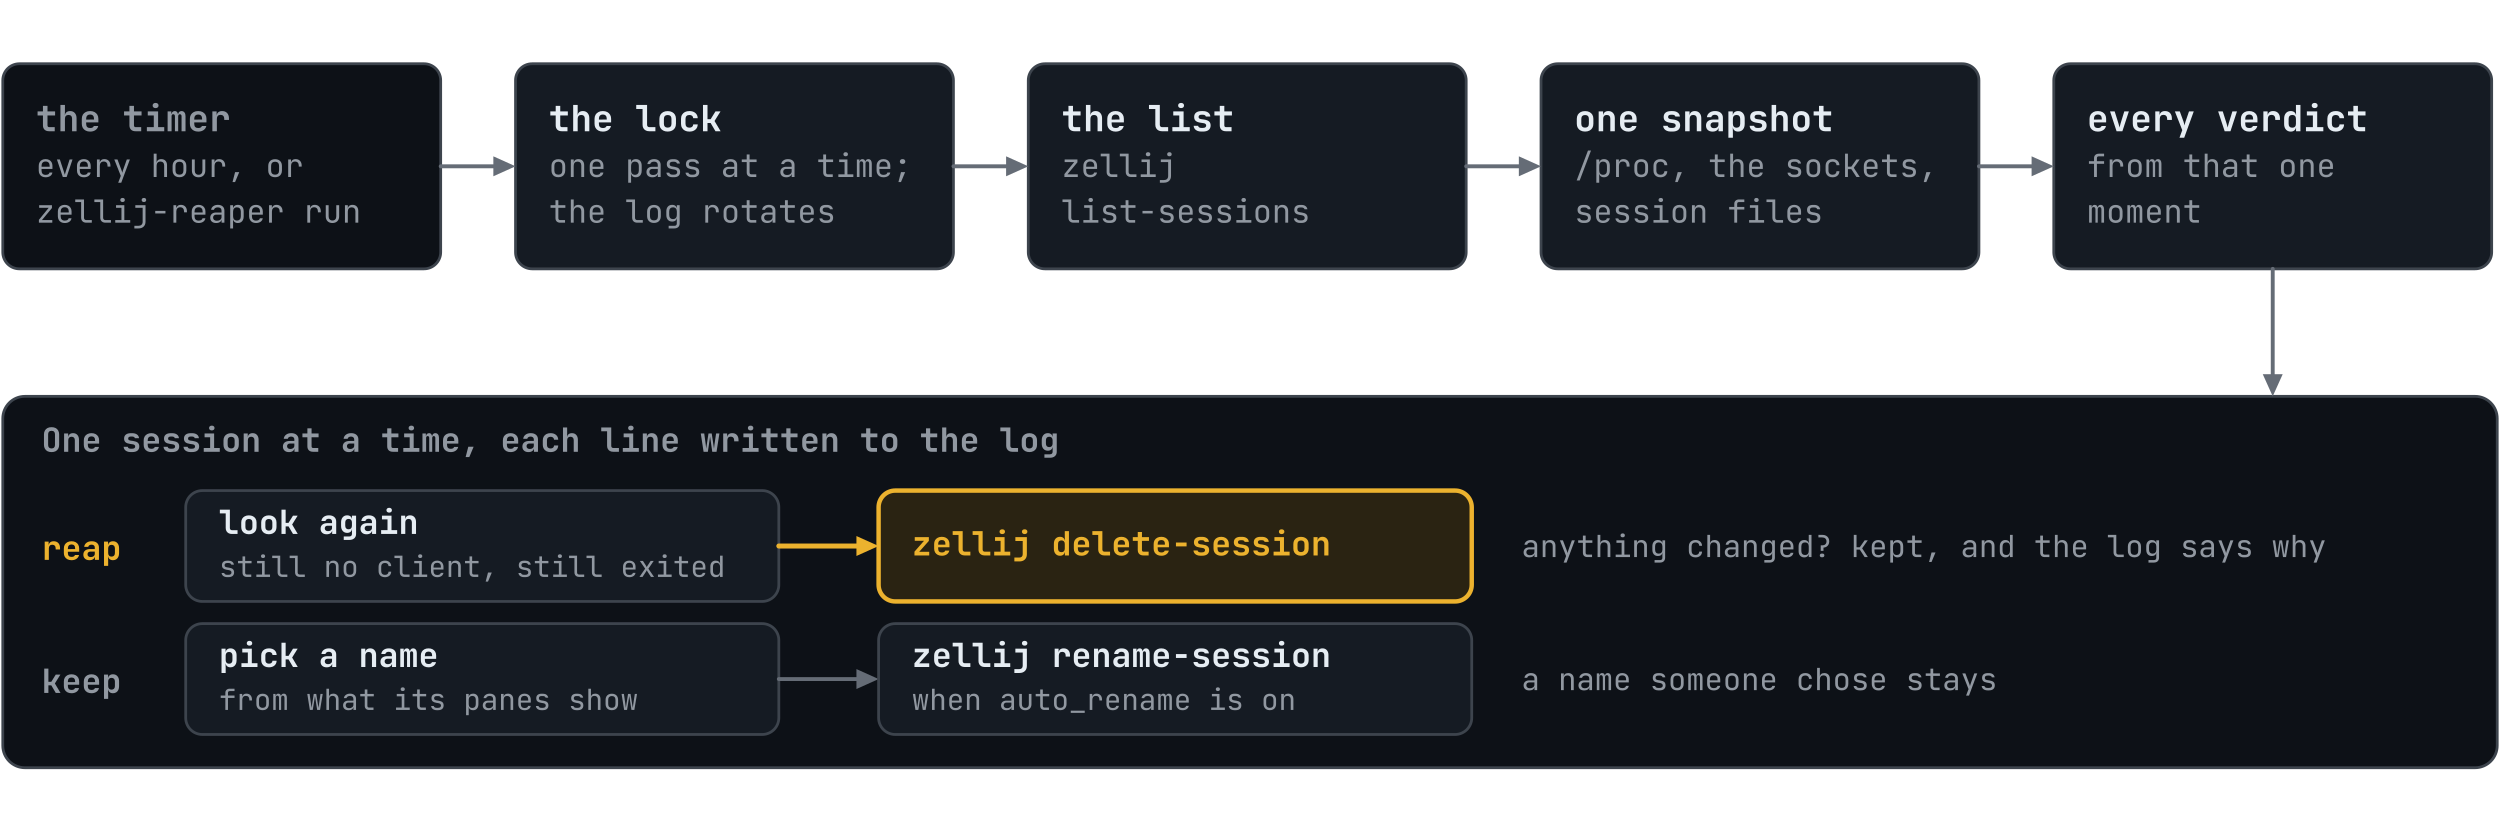
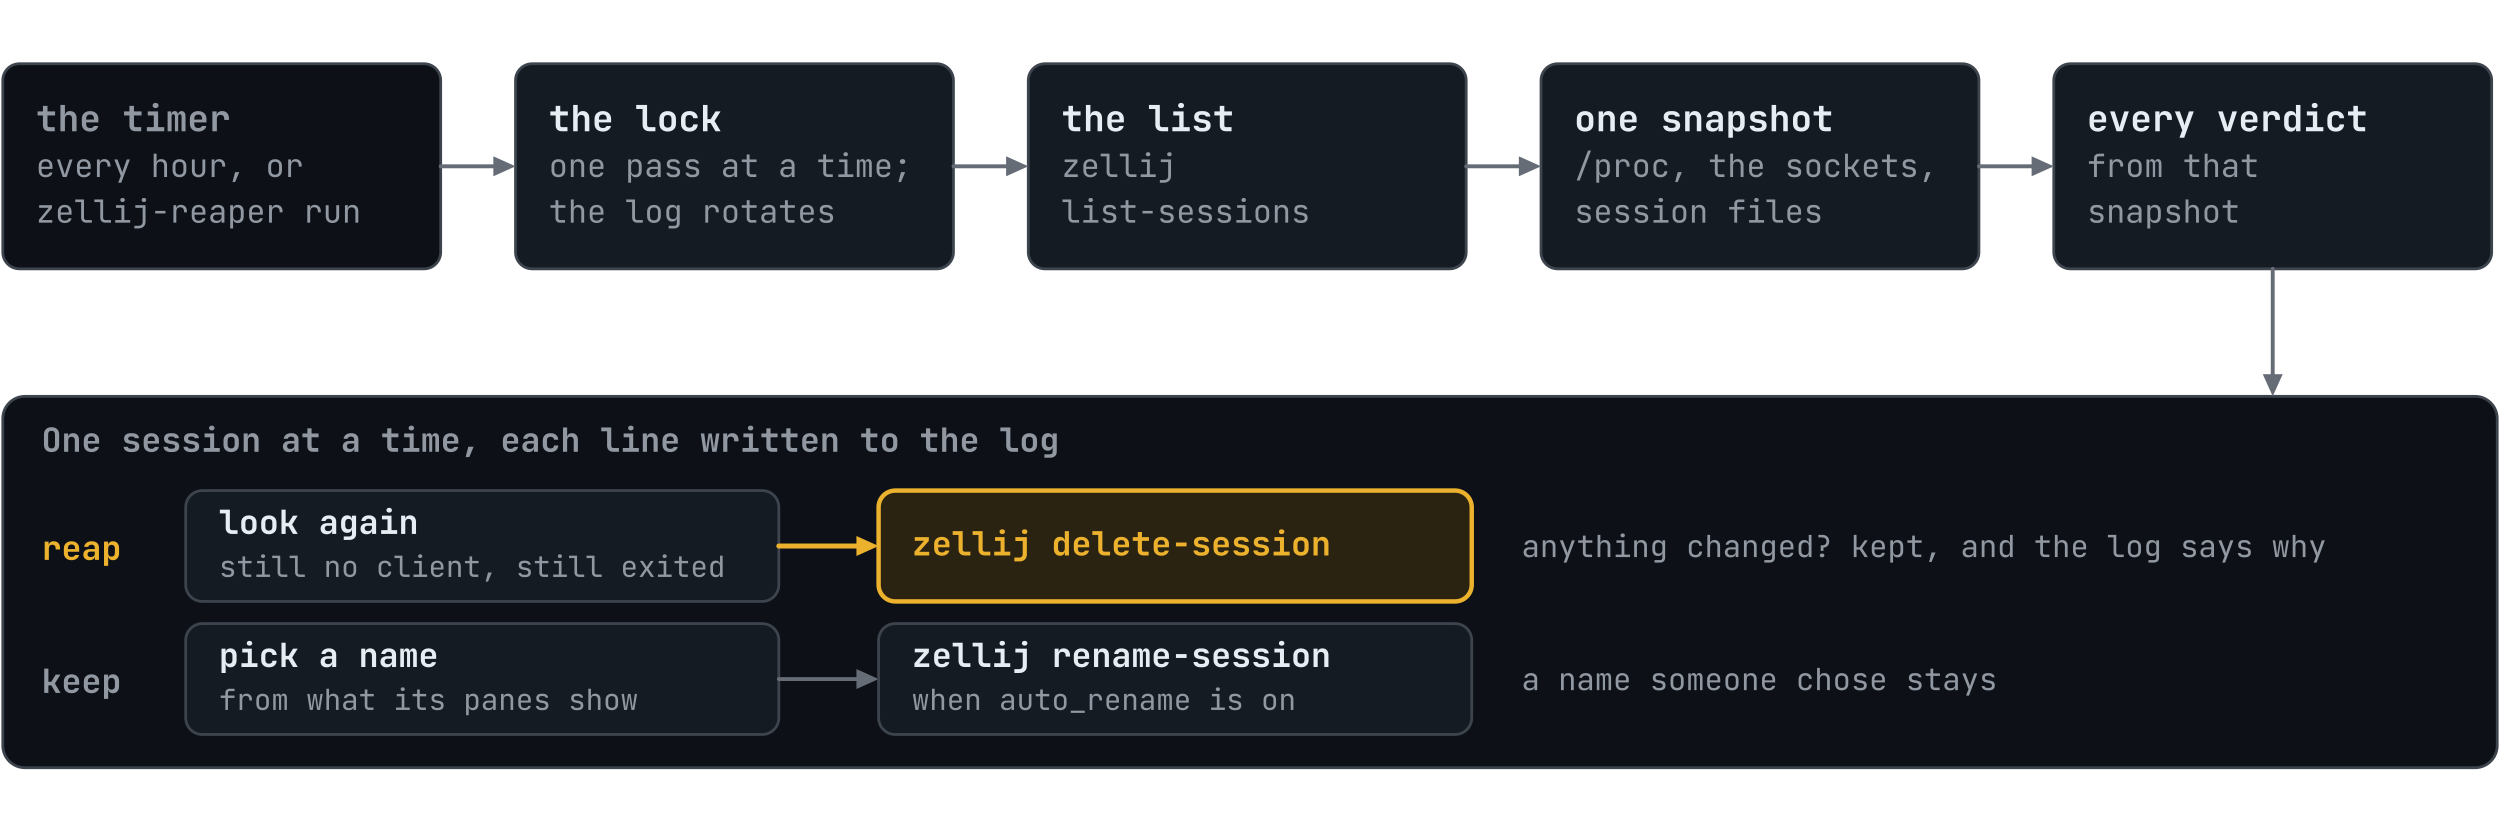
<svg xmlns="http://www.w3.org/2000/svg" viewBox="-1 -1 902 302" width="902" height="302" role="img" aria-label="A pass takes the lock and rotates the log, lists the sessions, reads one snapshot of the kernel's tables and zellij's files, and decides every session from it. Then it goes through them one at a time, writing each verdict to the log. Before it deletes a session it looks again, and a session that changed is kept. A session it keeps gets a name from what its panes show when auto_rename is on, unless someone chose its name.">
  <defs>
    <path id="g0" d="M360 0Q281 0 236 -44Q192 -88 192 -165V-437H43V-550H192V-705H318V-550H529V-437H318V-165Q318 -113 369 -113H519V0Z" />
    <path id="g1" d="M77 0V-730H202V-550L199 -445H233L199 -416Q199 -484 238 -522Q278 -560 347 -560Q428 -560 476 -506Q525 -452 525 -361V0H400V-348Q400 -398 374 -425Q348 -452 301 -452Q255 -452 228 -424Q202 -396 202 -344V0Z" />
    <path id="g2" d="M301 10Q231 10 179 -17Q127 -44 98 -92Q70 -141 70 -206V-344Q70 -409 98 -458Q127 -506 179 -533Q231 -560 301 -560Q370 -560 422 -533Q473 -506 502 -458Q530 -409 530 -344V-245H191V-206Q191 -148 219 -118Q247 -89 302 -89Q344 -89 370 -104Q396 -118 403 -146H526Q512 -75 450 -32Q389 10 301 10ZM409 -315V-345Q409 -402 382 -432Q355 -463 301 -463Q247 -463 219 -432Q191 -401 191 -344V-323L418 -325Z" />
    <path id="g3" d="M76 0V-114H268V-437H101V-550H388V-114H558V0ZM318 -642Q280 -642 258 -662Q236 -681 236 -714Q236 -747 258 -766Q280 -786 318 -786Q356 -786 378 -766Q400 -747 400 -714Q400 -681 378 -662Q356 -642 318 -642Z" />
    <path id="g4" d="M52 0V-550H154V-476H175L158 -458Q158 -504 184 -532Q210 -560 251 -560Q295 -560 320 -524Q344 -488 344 -427L322 -476H356L343 -458Q343 -504 369 -532Q395 -560 438 -560Q489 -560 519 -522Q549 -484 549 -419V0H439V-414Q439 -441 427 -456Q415 -472 392 -472Q370 -472 358 -457Q345 -442 345 -414V0H255V-414Q255 -442 243 -457Q231 -472 208 -472Q185 -472 174 -457Q162 -442 162 -414V0Z" />
    <path id="g5" d="M94 0V-550H212V-445H243L206 -381Q206 -470 246 -515Q286 -560 364 -560Q453 -560 504 -505Q555 -450 555 -353V-313H424V-344Q424 -397 396 -426Q369 -455 321 -455Q272 -455 246 -426Q219 -397 219 -344V0Z" />
    <path id="g6" d="M300 10Q235 10 186 -16Q138 -42 112 -90Q85 -137 85 -200V-350Q85 -414 112 -461Q138 -508 186 -534Q235 -560 300 -560Q365 -560 414 -534Q462 -508 488 -461Q515 -414 515 -350V-253H173V-200Q173 -135 206 -100Q239 -66 300 -66Q352 -66 384 -84Q416 -103 423 -140H513Q504 -71 446 -30Q387 10 300 10ZM427 -313V-350Q427 -415 394 -450Q362 -485 300 -485Q239 -485 206 -450Q173 -415 173 -350V-321H434Z" />
    <path id="g7" d="M239 0 55 -550H147L269 -180Q280 -147 289 -116Q298 -86 302 -69Q307 -86 316 -116Q325 -147 335 -180L454 -550H545L361 0Z" />
    <path id="g8" d="M111 0V-550H199V-445H220L191 -380Q191 -469 230 -514Q268 -560 344 -560Q431 -560 482 -506Q534 -451 534 -358V-325H444V-350Q444 -415 412 -450Q381 -484 323 -484Q266 -484 234 -449Q201 -414 201 -350V0Z" />
    <path id="g9" d="M178 180 259 -34 55 -550H155L283 -210Q290 -193 296 -170Q302 -146 306 -130Q310 -146 316 -170Q322 -193 328 -210L448 -550H545L274 180Z" />
    <path id="g10" d="M92 0V-730H182V-550V-445H201L182 -424Q182 -489 221 -524Q260 -560 329 -560Q412 -560 461 -509Q510 -458 510 -370V0H420V-360Q420 -419 388 -452Q357 -484 303 -484Q247 -484 214 -449Q182 -414 182 -350V0Z" />
    <path id="g11" d="M300 8Q234 8 186 -17Q138 -42 112 -90Q85 -137 85 -202V-348Q85 -414 112 -461Q138 -508 186 -533Q234 -558 300 -558Q366 -558 414 -533Q462 -508 488 -461Q515 -414 515 -349V-202Q515 -137 488 -90Q462 -42 414 -17Q366 8 300 8ZM300 -72Q359 -72 392 -105Q425 -138 425 -202V-348Q425 -412 392 -445Q359 -478 300 -478Q242 -478 208 -445Q175 -412 175 -348V-202Q175 -138 208 -105Q242 -72 300 -72Z" />
    <path id="g12" d="M299 10Q204 10 147 -46Q90 -103 90 -200V-550H180V-200Q180 -138 212 -104Q244 -69 299 -69Q355 -69 388 -104Q420 -138 420 -200V-550H510V-200Q510 -103 452 -46Q394 10 299 10Z" />
    <path id="g13" d="M165 160 245 -151H375L245 160Z" />
    <path id="g14" d="M90 0V-90L398 -468H98V-550H499V-460L185 -82H510V0Z" />
    <path id="g15" d="M375 0Q327 0 291 -19Q255 -38 235 -73Q215 -108 215 -155V-648H30V-730H305V-155Q305 -121 324 -102Q343 -82 375 -82H550V0Z" />
    <path id="g16" d="M85 0V-82H280V-468H110V-550H370V-82H555V0ZM315 -649Q282 -649 263 -666Q244 -683 244 -712Q244 -742 263 -760Q282 -777 315 -777Q348 -777 367 -760Q386 -742 386 -712Q386 -683 367 -666Q348 -649 315 -649Z" />
    <path id="g17" d="M85 180V97H214Q276 97 310 64Q345 30 345 -31V-468H115V-550H435V-31Q435 66 375 123Q315 180 214 180ZM385 -649Q352 -649 333 -666Q314 -683 314 -712Q314 -742 333 -760Q352 -777 385 -777Q418 -777 437 -760Q456 -742 456 -712Q456 -683 437 -666Q418 -649 385 -649Z" />
    <path id="g18" d="M140 -290V-370H460V-290Z" />
    <path id="g19" d="M252 10Q165 10 115 -34Q65 -79 65 -155Q65 -232 115 -276Q165 -320 250 -320H420V-375Q420 -426 390 -454Q359 -481 303 -481Q254 -481 221 -460Q188 -440 183 -405H93Q102 -476 160 -518Q218 -560 305 -560Q400 -560 455 -511Q510 -462 510 -378V0H422V-105H407L422 -120Q422 -60 376 -25Q329 10 252 10ZM274 -61Q338 -61 379 -93Q420 -125 420 -175V-253H252Q207 -253 181 -228Q155 -203 155 -160Q155 -114 186 -88Q218 -61 274 -61Z" />
    <path id="g20" d="M92 180V-550H182V-445H200L182 -424Q182 -487 224 -524Q265 -560 333 -560Q416 -560 466 -506Q515 -451 515 -356V-195Q515 -132 492 -86Q470 -40 430 -15Q389 10 333 10Q266 10 224 -27Q182 -64 182 -126L200 -105H180L182 20V180ZM303 -68Q360 -68 392 -102Q425 -136 425 -200V-350Q425 -414 392 -448Q360 -482 303 -482Q248 -482 215 -447Q182 -412 182 -350V-200Q182 -138 215 -103Q248 -68 303 -68Z" />
    <path id="g21" d="M92 0V-550H182V-445H201L182 -424Q182 -489 221 -524Q260 -560 329 -560Q412 -560 461 -509Q510 -458 510 -370V0H420V-360Q420 -419 388 -450Q357 -482 303 -482Q247 -482 214 -448Q182 -414 182 -350V0Z" />
    <path id="g22" d="M384 0Q330 0 290 -22Q249 -44 226 -84Q203 -125 203 -178V-617H27V-730H328V-178Q328 -148 346 -130Q363 -113 393 -113H559V0Z" />
    <path id="g23" d="M300 9Q230 9 178 -18Q127 -44 98 -92Q70 -141 70 -207V-343Q70 -409 98 -458Q127 -506 178 -532Q230 -559 300 -559Q371 -559 422 -532Q473 -506 502 -458Q530 -409 530 -344V-207Q530 -141 502 -92Q473 -44 422 -18Q371 9 300 9ZM300 -100Q350 -100 378 -128Q405 -155 405 -207V-343Q405 -396 378 -423Q350 -450 300 -450Q251 -450 223 -423Q195 -396 195 -343V-207Q195 -155 223 -128Q251 -100 300 -100Z" />
    <path id="g24" d="M303 10Q233 10 180 -16Q128 -43 99 -92Q70 -140 70 -206V-344Q70 -411 99 -459Q128 -507 180 -534Q233 -560 303 -560Q407 -560 469 -506Q531 -453 534 -361H409Q406 -404 378 -428Q351 -451 303 -451Q253 -451 224 -424Q195 -396 195 -345V-206Q195 -155 224 -127Q253 -99 303 -99Q351 -99 378 -122Q406 -146 409 -189H534Q531 -97 469 -44Q407 10 303 10Z" />
    <path id="g25" d="M80 0V-730H205V-334H292L426 -550H566L400 -284L569 0H426L292 -228H205V0Z" />
    <path id="g26" d="M283 8Q227 8 186 -10Q144 -27 120 -59Q95 -91 90 -135H180Q186 -106 212 -89Q239 -72 283 -72H325Q378 -72 404 -94Q430 -115 430 -151Q430 -186 406 -206Q383 -227 337 -234L263 -246Q182 -260 142 -296Q103 -333 103 -403Q103 -477 150 -518Q197 -558 291 -558H329Q408 -558 456 -521Q504 -484 514 -421H424Q418 -447 394 -462Q370 -478 329 -478H291Q240 -478 216 -459Q193 -440 193 -402Q193 -368 213 -352Q233 -336 276 -329L350 -317Q439 -303 480 -265Q520 -227 520 -155Q520 -79 472 -36Q423 8 325 8Z" />
    <path id="g27" d="M360 0Q289 0 250 -38Q210 -76 210 -145V-468H55V-550H210V-705H300V-550H520V-468H300V-145Q300 -82 360 -82H510V0Z" />
    <path id="g28" d="M66 0V-550H145V-484H163L149 -460Q149 -506 174 -533Q198 -560 240 -560Q286 -560 311 -526Q336 -492 336 -430L309 -484H351L332 -460Q332 -506 358 -533Q383 -560 425 -560Q477 -560 506 -521Q534 -482 534 -418V0H451V-419Q451 -453 436 -472Q422 -491 394 -491Q367 -491 352 -472Q336 -454 336 -420V0H264V-419Q264 -454 248 -472Q233 -491 205 -491Q177 -491 163 -472Q149 -454 149 -420V0Z" />
    <path id="g29" d="M170 160 250 -151H380L250 160ZM290 -410Q257 -410 236 -431Q215 -452 215 -485Q215 -517 236 -538Q258 -560 290 -560H310Q342 -560 364 -538Q385 -517 385 -485Q385 -452 364 -431Q343 -410 310 -410Z" />
    <path id="g30" d="M161 180V98H336Q378 98 398 79Q417 60 417 20V-50L419 -150H401L418 -165Q418 -105 378 -70Q338 -35 271 -35Q186 -35 137 -90Q88 -146 88 -240V-356Q88 -450 137 -505Q186 -560 271 -560Q338 -560 378 -525Q418 -490 418 -430L401 -445H418V-550H507V20Q507 94 462 137Q416 180 335 180ZM298 -113Q354 -113 386 -148Q418 -183 418 -245V-350Q418 -412 386 -447Q354 -482 298 -482Q241 -482 210 -448Q178 -414 178 -350V-245Q178 -181 210 -147Q241 -113 298 -113Z" />
    <path id="g31" d="M279 9Q216 9 169 -11Q122 -31 96 -66Q69 -102 67 -150H192Q194 -124 218 -108Q241 -92 279 -92H323Q369 -92 392 -110Q415 -128 415 -159Q415 -188 394 -204Q374 -221 331 -226L263 -236Q169 -249 125 -286Q81 -323 81 -397Q81 -474 133 -516Q185 -559 286 -559H324Q416 -559 471 -518Q526 -477 530 -408H405Q402 -430 380 -444Q359 -458 324 -458H286Q243 -458 224 -442Q204 -427 204 -397Q204 -369 221 -356Q238 -342 276 -336L347 -326Q445 -312 492 -274Q538 -235 538 -160Q538 -80 484 -36Q429 9 323 9Z" />
    <path id="g32" d="M77 0V-550H199V-445H233L199 -416Q199 -484 238 -522Q278 -560 347 -560Q428 -560 476 -506Q525 -452 525 -361V0H400V-348Q400 -398 374 -425Q348 -452 301 -452Q255 -452 228 -424Q202 -396 202 -344V0Z" />
    <path id="g33" d="M239 10Q154 10 105 -35Q56 -80 56 -156Q56 -237 110 -281Q164 -325 263 -325H400V-372Q400 -412 374 -434Q348 -457 303 -457Q262 -457 235 -439Q208 -421 203 -390H81Q90 -468 151 -514Q212 -560 307 -560Q408 -560 466 -510Q525 -459 525 -373V0H404V-96H384L404 -123Q404 -62 359 -26Q314 10 239 10ZM280 -84Q333 -84 366 -111Q400 -138 400 -181V-248H265Q227 -248 204 -226Q181 -204 181 -168Q181 -129 208 -106Q234 -84 280 -84Z" />
    <path id="g34" d="M77 180V-550H199V-445H227L199 -416Q199 -483 239 -522Q279 -560 347 -560Q430 -560 480 -503Q530 -446 530 -350V-201Q530 -137 508 -90Q485 -42 444 -16Q403 10 347 10Q279 10 239 -28Q199 -67 199 -134L227 -105H198L202 26V180ZM303 -98Q351 -98 378 -126Q405 -154 405 -206V-344Q405 -396 378 -424Q351 -452 303 -452Q256 -452 229 -424Q202 -395 202 -344V-206Q202 -155 229 -126Q256 -98 303 -98Z" />
    <path id="g35" d="M75 110 430 -830H525L170 110Z" />
    <path id="g36" d="M304 10Q238 10 188 -15Q139 -40 112 -88Q85 -135 85 -200V-350Q85 -416 112 -463Q139 -510 188 -535Q238 -560 304 -560Q399 -560 457 -509Q515 -458 518 -370H428Q425 -423 392 -452Q360 -480 304 -480Q245 -480 210 -446Q175 -413 175 -351V-200Q175 -138 210 -104Q245 -70 304 -70Q360 -70 392 -99Q425 -128 428 -180H518Q515 -92 457 -41Q399 10 304 10Z" />
    <path id="g37" d="M95 0V-730H185V-323H291L451 -550H554L369 -288L557 0H452L292 -245H185V0Z" />
    <path id="g38" d="M220 0V-413H60V-495H220V-590Q220 -655 261 -692Q302 -730 374 -730H535V-648H374Q343 -648 326 -634Q310 -619 310 -590V-495H535V-413H310V0Z" />
    <path id="g39" d="M220 0 39 -550H167L272 -216Q281 -186 290 -154Q298 -122 302 -103Q307 -122 315 -154Q323 -186 331 -215L434 -550H561L381 0Z" />
    <path id="g40" d="M166 180 243 -30 38 -550H175L277 -269Q285 -246 293 -214Q301 -181 305 -160Q310 -181 318 -214Q326 -246 334 -269L430 -550H562L297 180Z" />
    <path id="g41" d="M253 10Q171 10 120 -47Q70 -104 70 -200V-349Q70 -446 120 -503Q170 -560 253 -560Q321 -560 361 -522Q401 -483 401 -416L373 -445H402L398 -576V-730H523V0H401V-105H373L401 -134Q401 -67 361 -28Q321 10 253 10ZM297 -98Q345 -98 372 -126Q398 -155 398 -206V-344Q398 -395 372 -424Q345 -452 297 -452Q249 -452 222 -424Q195 -396 195 -344V-206Q195 -154 222 -126Q249 -98 297 -98Z" />
    <path id="g42" d="M300 10Q230 10 178 -16Q127 -43 100 -92Q72 -140 72 -206V-524Q72 -590 100 -638Q127 -687 178 -714Q230 -740 300 -740Q371 -740 422 -714Q473 -687 500 -638Q528 -590 528 -525V-206Q528 -140 500 -92Q473 -43 422 -16Q371 10 300 10ZM300 -100Q351 -100 377 -128Q403 -155 403 -206V-524Q403 -576 377 -603Q351 -630 300 -630Q249 -630 223 -603Q197 -576 197 -524V-206Q197 -155 224 -128Q250 -100 300 -100Z" />
    <path id="g43" d="M150 160 230 -151H390L260 160Z" />
    <path id="g44" d="M104 0 20 -550H124L170 -213Q174 -184 178 -149Q181 -114 183 -91Q186 -114 191 -149Q196 -184 200 -213L252 -550H349L400 -213Q404 -184 409 -148Q414 -113 417 -90Q419 -114 424 -150Q428 -185 431 -213L480 -550H580L494 0H365L317 -339Q313 -367 308 -402Q303 -436 300 -458Q297 -436 292 -402Q288 -367 283 -339L233 0Z" />
    <path id="g45" d="M152 180V76H315Q357 76 378 56Q399 35 399 -3V-44L401 -147H374L401 -174Q401 -107 362 -70Q322 -32 255 -32Q171 -32 122 -89Q72 -146 72 -243V-350Q72 -446 122 -503Q171 -560 255 -560Q322 -560 362 -522Q401 -485 401 -418L374 -445H401L398 -550H523V0Q523 83 468 132Q413 180 317 180ZM297 -140Q345 -140 372 -168Q398 -197 398 -248V-344Q398 -395 372 -424Q345 -452 297 -452Q249 -452 223 -424Q197 -396 197 -344V-248Q197 -196 223 -168Q249 -140 297 -140Z" />
    <path id="g46" d="M50 0 245 -283 62 -550H168L277 -380Q284 -369 290 -356Q297 -343 301 -335Q304 -343 310 -356Q317 -369 324 -380L434 -550H539L356 -282L550 0H444L326 -180Q319 -191 312 -206Q306 -220 301 -229Q297 -220 290 -206Q282 -191 274 -180L155 0Z" />
    <path id="g47" d="M268 10Q186 10 136 -45Q85 -100 85 -194V-355Q85 -450 135 -505Q185 -560 268 -560Q336 -560 377 -523Q418 -486 418 -424L400 -445H420L418 -570V-730H508V0H418V-105H400L418 -126Q418 -63 377 -26Q336 10 268 10ZM298 -68Q354 -68 386 -103Q418 -138 418 -200V-350Q418 -412 386 -447Q354 -482 298 -482Q241 -482 208 -448Q175 -414 175 -350V-200Q175 -136 208 -102Q241 -68 298 -68Z" />
    <path id="g48" d="M78 0V-113L365 -440H87V-550H511V-437L221 -110H522V0Z" />
    <path id="g49" d="M82 180V64H229Q279 64 306 37Q333 10 333 -39V-434H112V-550H458V-36Q458 64 398 122Q338 180 236 180ZM391 -642Q353 -642 331 -662Q309 -681 309 -714Q309 -747 331 -766Q353 -786 391 -786Q429 -786 451 -766Q473 -747 473 -714Q473 -681 451 -662Q429 -642 391 -642Z" />
    <path id="g50" d="M140 -272V-388H460V-272Z" />
    <path id="g51" d="M211 -205V-385H261Q325 -385 362 -420Q400 -456 400 -515Q400 -574 362 -610Q325 -645 260 -645H135V-730H260Q330 -730 382 -704Q433 -677 462 -629Q490 -581 490 -515Q490 -458 466 -412Q442 -367 400 -340Q357 -313 301 -310V-205ZM240 5Q214 5 197 -12Q180 -29 180 -55Q180 -81 197 -98Q214 -115 240 -115H270Q299 -115 314 -98Q330 -82 330 -56Q330 -30 313 -12Q296 5 270 5Z" />
    <path id="g52" d="M123 0 35 -550H115L170 -160Q173 -138 176 -112Q180 -87 182 -70Q184 -87 188 -112Q193 -138 196 -160L257 -550H343L404 -160Q407 -138 412 -112Q416 -87 418 -70Q420 -87 424 -112Q429 -138 432 -160L489 -550H565L473 0H374L315 -380Q311 -408 306 -436Q301 -464 299 -480Q297 -464 293 -436Q289 -408 284 -380L222 0Z" />
    <path id="g53" d="M60 100V25H540V100Z" />
  </defs>
  <rect x="0" y="22" width="158" height="74" rx="6" fill="#0d1117" stroke="#3d444d" stroke-width="1" />
  <g transform="scale(0.013)" fill="#9198a1">
    <use href="#g0" x="923.1" y="3565.4" />
    <use href="#g1" x="1523.1" y="3565.4" />
    <use href="#g2" x="2123.1" y="3565.4" />
    <use href="#g0" x="3323.1" y="3565.4" />
    <use href="#g3" x="3923.1" y="3565.4" />
    <use href="#g4" x="4523.1" y="3565.4" />
    <use href="#g2" x="5123.1" y="3565.4" />
    <use href="#g5" x="5723.1" y="3565.4" />
  </g>
  <g transform="scale(0.0115)" fill="#9198a1">
    <use href="#g6" x="1043.5" y="5465.2" />
    <use href="#g7" x="1643.5" y="5465.2" />
    <use href="#g6" x="2243.5" y="5465.2" />
    <use href="#g8" x="2843.5" y="5465.2" />
    <use href="#g9" x="3443.5" y="5465.2" />
    <use href="#g10" x="4643.5" y="5465.2" />
    <use href="#g11" x="5243.5" y="5465.2" />
    <use href="#g12" x="5843.5" y="5465.2" />
    <use href="#g8" x="6443.5" y="5465.2" />
    <use href="#g13" x="7043.5" y="5465.2" />
    <use href="#g11" x="8243.5" y="5465.2" />
    <use href="#g8" x="8843.5" y="5465.2" />
  </g>
  <g transform="scale(0.0115)" fill="#9198a1">
    <use href="#g14" x="1043.5" y="6900.0" />
    <use href="#g6" x="1643.5" y="6900.0" />
    <use href="#g15" x="2243.5" y="6900.0" />
    <use href="#g15" x="2843.5" y="6900.0" />
    <use href="#g16" x="3443.5" y="6900.0" />
    <use href="#g17" x="4043.5" y="6900.0" />
    <use href="#g18" x="4643.5" y="6900.0" />
    <use href="#g8" x="5243.5" y="6900.0" />
    <use href="#g6" x="5843.5" y="6900.0" />
    <use href="#g19" x="6443.5" y="6900.0" />
    <use href="#g20" x="7043.5" y="6900.0" />
    <use href="#g6" x="7643.5" y="6900.0" />
    <use href="#g8" x="8243.5" y="6900.0" />
    <use href="#g8" x="9443.5" y="6900.0" />
    <use href="#g12" x="10043.5" y="6900.0" />
    <use href="#g21" x="10643.5" y="6900.0" />
  </g>
  <rect x="185" y="22" width="158" height="74" rx="6" fill="#151b23" stroke="#3d444d" stroke-width="1" />
  <g transform="scale(0.013)" fill="#e6edf3">
    <use href="#g0" x="15153.8" y="3565.4" />
    <use href="#g1" x="15753.8" y="3565.4" />
    <use href="#g2" x="16353.8" y="3565.4" />
    <use href="#g22" x="17553.8" y="3565.4" />
    <use href="#g23" x="18153.8" y="3565.4" />
    <use href="#g24" x="18753.8" y="3565.4" />
    <use href="#g25" x="19353.8" y="3565.4" />
  </g>
  <g transform="scale(0.0115)" fill="#9198a1">
    <use href="#g11" x="17130.4" y="5465.2" />
    <use href="#g21" x="17730.4" y="5465.2" />
    <use href="#g6" x="18330.4" y="5465.2" />
    <use href="#g20" x="19530.4" y="5465.2" />
    <use href="#g19" x="20130.4" y="5465.2" />
    <use href="#g26" x="20730.4" y="5465.2" />
    <use href="#g26" x="21330.4" y="5465.2" />
    <use href="#g19" x="22530.4" y="5465.2" />
    <use href="#g27" x="23130.4" y="5465.2" />
    <use href="#g19" x="24330.4" y="5465.2" />
    <use href="#g27" x="25530.4" y="5465.2" />
    <use href="#g16" x="26130.4" y="5465.2" />
    <use href="#g28" x="26730.4" y="5465.2" />
    <use href="#g6" x="27330.4" y="5465.2" />
    <use href="#g29" x="27930.4" y="5465.2" />
  </g>
  <g transform="scale(0.0115)" fill="#9198a1">
    <use href="#g27" x="17130.4" y="6900.0" />
    <use href="#g10" x="17730.4" y="6900.0" />
    <use href="#g6" x="18330.4" y="6900.0" />
    <use href="#g15" x="19530.4" y="6900.0" />
    <use href="#g11" x="20130.4" y="6900.0" />
    <use href="#g30" x="20730.4" y="6900.0" />
    <use href="#g8" x="21930.4" y="6900.0" />
    <use href="#g11" x="22530.4" y="6900.0" />
    <use href="#g27" x="23130.4" y="6900.0" />
    <use href="#g19" x="23730.4" y="6900.0" />
    <use href="#g27" x="24330.4" y="6900.0" />
    <use href="#g6" x="24930.4" y="6900.0" />
    <use href="#g26" x="25530.4" y="6900.0" />
  </g>
  <path d="M158,59.0 L178.0,59.0" fill="none" stroke="#656c76" stroke-width="1.4" stroke-linejoin="round" stroke-linecap="round" />
  <path d="M185,59.0 L177.0,62.6 L177.0,55.4 Z" fill="#656c76" />
  <rect x="370" y="22" width="158" height="74" rx="6" fill="#151b23" stroke="#3d444d" stroke-width="1" />
  <g transform="scale(0.013)" fill="#e6edf3">
    <use href="#g0" x="29384.6" y="3565.4" />
    <use href="#g1" x="29984.6" y="3565.4" />
    <use href="#g2" x="30584.6" y="3565.4" />
    <use href="#g22" x="31784.6" y="3565.4" />
    <use href="#g3" x="32384.6" y="3565.4" />
    <use href="#g31" x="32984.6" y="3565.4" />
    <use href="#g0" x="33584.6" y="3565.4" />
  </g>
  <g transform="scale(0.0115)" fill="#9198a1">
    <use href="#g14" x="33217.4" y="5465.2" />
    <use href="#g6" x="33817.4" y="5465.2" />
    <use href="#g15" x="34417.4" y="5465.2" />
    <use href="#g15" x="35017.4" y="5465.2" />
    <use href="#g16" x="35617.4" y="5465.2" />
    <use href="#g17" x="36217.4" y="5465.2" />
  </g>
  <g transform="scale(0.0115)" fill="#9198a1">
    <use href="#g15" x="33217.4" y="6900.0" />
    <use href="#g16" x="33817.4" y="6900.0" />
    <use href="#g26" x="34417.4" y="6900.0" />
    <use href="#g27" x="35017.4" y="6900.0" />
    <use href="#g18" x="35617.4" y="6900.0" />
    <use href="#g26" x="36217.4" y="6900.0" />
    <use href="#g6" x="36817.4" y="6900.0" />
    <use href="#g26" x="37417.4" y="6900.0" />
    <use href="#g26" x="38017.4" y="6900.0" />
    <use href="#g16" x="38617.4" y="6900.0" />
    <use href="#g11" x="39217.4" y="6900.0" />
    <use href="#g21" x="39817.4" y="6900.0" />
    <use href="#g26" x="40417.4" y="6900.0" />
  </g>
  <path d="M343,59.0 L363.0,59.0" fill="none" stroke="#656c76" stroke-width="1.4" stroke-linejoin="round" stroke-linecap="round" />
  <path d="M370,59.0 L362.0,62.6 L362.0,55.4 Z" fill="#656c76" />
  <rect x="555" y="22" width="158" height="74" rx="6" fill="#151b23" stroke="#3d444d" stroke-width="1" />
  <g transform="scale(0.013)" fill="#e6edf3">
    <use href="#g23" x="43615.4" y="3565.4" />
    <use href="#g32" x="44215.4" y="3565.4" />
    <use href="#g2" x="44815.4" y="3565.4" />
    <use href="#g31" x="46015.4" y="3565.4" />
    <use href="#g32" x="46615.4" y="3565.4" />
    <use href="#g33" x="47215.4" y="3565.4" />
    <use href="#g34" x="47815.4" y="3565.4" />
    <use href="#g31" x="48415.4" y="3565.4" />
    <use href="#g1" x="49015.4" y="3565.4" />
    <use href="#g23" x="49615.4" y="3565.4" />
    <use href="#g0" x="50215.4" y="3565.4" />
  </g>
  <g transform="scale(0.0115)" fill="#9198a1">
    <use href="#g35" x="49304.3" y="5465.2" />
    <use href="#g20" x="49904.3" y="5465.2" />
    <use href="#g8" x="50504.3" y="5465.2" />
    <use href="#g11" x="51104.3" y="5465.2" />
    <use href="#g36" x="51704.3" y="5465.2" />
    <use href="#g13" x="52304.3" y="5465.2" />
    <use href="#g27" x="53504.3" y="5465.2" />
    <use href="#g10" x="54104.3" y="5465.2" />
    <use href="#g6" x="54704.3" y="5465.2" />
    <use href="#g26" x="55904.3" y="5465.2" />
    <use href="#g11" x="56504.3" y="5465.2" />
    <use href="#g36" x="57104.3" y="5465.2" />
    <use href="#g37" x="57704.3" y="5465.2" />
    <use href="#g6" x="58304.3" y="5465.2" />
    <use href="#g27" x="58904.3" y="5465.2" />
    <use href="#g26" x="59504.3" y="5465.2" />
    <use href="#g13" x="60104.3" y="5465.2" />
  </g>
  <g transform="scale(0.0115)" fill="#9198a1">
    <use href="#g26" x="49304.3" y="6900.0" />
    <use href="#g6" x="49904.3" y="6900.0" />
    <use href="#g26" x="50504.3" y="6900.0" />
    <use href="#g26" x="51104.3" y="6900.0" />
    <use href="#g16" x="51704.3" y="6900.0" />
    <use href="#g11" x="52304.3" y="6900.0" />
    <use href="#g21" x="52904.3" y="6900.0" />
    <use href="#g38" x="54104.3" y="6900.0" />
    <use href="#g16" x="54704.3" y="6900.0" />
    <use href="#g15" x="55304.3" y="6900.0" />
    <use href="#g6" x="55904.3" y="6900.0" />
    <use href="#g26" x="56504.3" y="6900.0" />
  </g>
  <path d="M528,59.0 L548.0,59.0" fill="none" stroke="#656c76" stroke-width="1.4" stroke-linejoin="round" stroke-linecap="round" />
  <path d="M555,59.0 L547.0,62.6 L547.0,55.4 Z" fill="#656c76" />
  <rect x="740" y="22" width="158" height="74" rx="6" fill="#151b23" stroke="#3d444d" stroke-width="1" />
  <g transform="scale(0.013)" fill="#e6edf3">
    <use href="#g2" x="57846.2" y="3565.4" />
    <use href="#g39" x="58446.2" y="3565.4" />
    <use href="#g2" x="59046.2" y="3565.4" />
    <use href="#g5" x="59646.2" y="3565.4" />
    <use href="#g40" x="60246.2" y="3565.4" />
    <use href="#g39" x="61446.2" y="3565.4" />
    <use href="#g2" x="62046.2" y="3565.4" />
    <use href="#g5" x="62646.2" y="3565.4" />
    <use href="#g41" x="63246.2" y="3565.4" />
    <use href="#g3" x="63846.2" y="3565.4" />
    <use href="#g24" x="64446.2" y="3565.4" />
    <use href="#g0" x="65046.2" y="3565.4" />
  </g>
  <g transform="scale(0.0115)" fill="#9198a1">
    <use href="#g38" x="65391.3" y="5465.2" />
    <use href="#g8" x="65991.3" y="5465.2" />
    <use href="#g11" x="66591.3" y="5465.2" />
    <use href="#g28" x="67191.3" y="5465.2" />
    <use href="#g27" x="68391.3" y="5465.2" />
    <use href="#g10" x="68991.3" y="5465.2" />
    <use href="#g19" x="69591.3" y="5465.2" />
    <use href="#g27" x="70191.3" y="5465.2" />
-     <use href="#g11" x="71391.3" y="5465.2" />
-     <use href="#g21" x="71991.3" y="5465.2" />
-     <use href="#g6" x="72591.3" y="5465.2" />
-   </g>
-   <g transform="scale(0.0115)" fill="#9198a1">
-     <use href="#g28" x="65391.3" y="6900.0" />
-     <use href="#g11" x="65991.3" y="6900.0" />
-     <use href="#g28" x="66591.3" y="6900.0" />
-     <use href="#g6" x="67191.3" y="6900.0" />
-     <use href="#g21" x="67791.3" y="6900.0" />
-     <use href="#g27" x="68391.3" y="6900.0" />
+   </g>
+   <g transform="scale(0.0115)" fill="#9198a1">
+     <use href="#g26" x="65391.3" y="6900.0" />
+     <use href="#g21" x="65991.3" y="6900.0" />
+     <use href="#g19" x="66591.3" y="6900.0" />
+     <use href="#g20" x="67191.3" y="6900.0" />
+     <use href="#g26" x="67791.3" y="6900.0" />
+     <use href="#g10" x="68391.3" y="6900.0" />
+     <use href="#g11" x="68991.3" y="6900.0" />
+     <use href="#g27" x="69591.3" y="6900.0" />
  </g>
  <path d="M713,59.0 L733.0,59.0" fill="none" stroke="#656c76" stroke-width="1.4" stroke-linejoin="round" stroke-linecap="round" />
  <path d="M740,59.0 L732.0,62.6 L732.0,55.4 Z" fill="#656c76" />
  <rect x="0" y="142" width="900" height="134" rx="8" fill="#0d1117" stroke="#3d444d" stroke-width="1" />
  <g transform="scale(0.012)" fill="#9198a1">
    <use href="#g42" x="1166.7" y="13500.0" />
    <use href="#g32" x="1766.7" y="13500.0" />
    <use href="#g2" x="2366.7" y="13500.0" />
    <use href="#g31" x="3566.7" y="13500.0" />
    <use href="#g2" x="4166.7" y="13500.0" />
    <use href="#g31" x="4766.7" y="13500.0" />
    <use href="#g31" x="5366.7" y="13500.0" />
    <use href="#g3" x="5966.7" y="13500.0" />
    <use href="#g23" x="6566.7" y="13500.0" />
    <use href="#g32" x="7166.7" y="13500.0" />
    <use href="#g33" x="8366.7" y="13500.0" />
    <use href="#g0" x="8966.7" y="13500.0" />
    <use href="#g33" x="10166.7" y="13500.0" />
    <use href="#g0" x="11366.7" y="13500.0" />
    <use href="#g3" x="11966.7" y="13500.0" />
    <use href="#g4" x="12566.7" y="13500.0" />
    <use href="#g2" x="13166.7" y="13500.0" />
    <use href="#g43" x="13766.7" y="13500.0" />
    <use href="#g2" x="14966.7" y="13500.0" />
    <use href="#g33" x="15566.7" y="13500.0" />
    <use href="#g24" x="16166.7" y="13500.0" />
    <use href="#g1" x="16766.7" y="13500.0" />
    <use href="#g22" x="17966.7" y="13500.0" />
    <use href="#g3" x="18566.7" y="13500.0" />
    <use href="#g32" x="19166.7" y="13500.0" />
    <use href="#g2" x="19766.7" y="13500.0" />
    <use href="#g44" x="20966.7" y="13500.0" />
    <use href="#g5" x="21566.7" y="13500.0" />
    <use href="#g3" x="22166.7" y="13500.0" />
    <use href="#g0" x="22766.7" y="13500.0" />
    <use href="#g0" x="23366.7" y="13500.0" />
    <use href="#g2" x="23966.7" y="13500.0" />
    <use href="#g32" x="24566.7" y="13500.0" />
    <use href="#g0" x="25766.7" y="13500.0" />
    <use href="#g23" x="26366.7" y="13500.0" />
    <use href="#g0" x="27566.7" y="13500.0" />
    <use href="#g1" x="28166.7" y="13500.0" />
    <use href="#g2" x="28766.7" y="13500.0" />
    <use href="#g22" x="29966.7" y="13500.0" />
    <use href="#g23" x="30566.7" y="13500.0" />
    <use href="#g45" x="31166.7" y="13500.0" />
  </g>
  <path d="M819.0,96 L819.0,135.0" fill="none" stroke="#656c76" stroke-width="1.4" stroke-linejoin="round" stroke-linecap="round" />
  <path d="M819.0,142 L815.4,134.0 L822.6,134.0 Z" fill="#656c76" />
  <g transform="scale(0.012)" fill="#ECB22E">
    <use href="#g5" x="1166.7" y="16750.0" />
    <use href="#g2" x="1766.7" y="16750.0" />
    <use href="#g33" x="2366.7" y="16750.0" />
    <use href="#g34" x="2966.7" y="16750.0" />
  </g>
  <rect x="66" y="176" width="214" height="40" rx="6" fill="#151b23" stroke="#3d444d" stroke-width="1" />
  <g transform="scale(0.012)" fill="#e6edf3">
    <use href="#g22" x="6500.0" y="15970.8" />
    <use href="#g23" x="7100.0" y="15970.8" />
    <use href="#g23" x="7700.0" y="15970.8" />
    <use href="#g25" x="8300.0" y="15970.8" />
    <use href="#g33" x="9500.0" y="15970.8" />
    <use href="#g45" x="10100.0" y="15970.8" />
    <use href="#g33" x="10700.0" y="15970.8" />
    <use href="#g3" x="11300.0" y="15970.8" />
    <use href="#g32" x="11900.0" y="15970.8" />
  </g>
  <g transform="scale(0.0105)" fill="#9198a1">
    <use href="#g26" x="7428.6" y="19728.6" />
    <use href="#g27" x="8028.6" y="19728.6" />
    <use href="#g16" x="8628.6" y="19728.6" />
    <use href="#g15" x="9228.6" y="19728.6" />
    <use href="#g15" x="9828.6" y="19728.6" />
    <use href="#g21" x="11028.6" y="19728.6" />
    <use href="#g11" x="11628.6" y="19728.6" />
    <use href="#g36" x="12828.6" y="19728.6" />
    <use href="#g15" x="13428.6" y="19728.6" />
    <use href="#g16" x="14028.6" y="19728.6" />
    <use href="#g6" x="14628.6" y="19728.6" />
    <use href="#g21" x="15228.6" y="19728.6" />
    <use href="#g27" x="15828.6" y="19728.6" />
    <use href="#g13" x="16428.6" y="19728.6" />
    <use href="#g26" x="17628.6" y="19728.6" />
    <use href="#g27" x="18228.6" y="19728.6" />
    <use href="#g16" x="18828.6" y="19728.6" />
    <use href="#g15" x="19428.6" y="19728.6" />
    <use href="#g15" x="20028.6" y="19728.6" />
    <use href="#g6" x="21228.6" y="19728.6" />
    <use href="#g46" x="21828.6" y="19728.6" />
    <use href="#g16" x="22428.6" y="19728.6" />
    <use href="#g27" x="23028.6" y="19728.6" />
    <use href="#g6" x="23628.6" y="19728.6" />
    <use href="#g47" x="24228.6" y="19728.6" />
  </g>
  <path d="M280,196.0 L309.0,196.0" fill="none" stroke="#ECB22E" stroke-width="1.8" stroke-linejoin="round" stroke-linecap="round" />
  <path d="M316,196.0 L308.0,199.6 L308.0,192.4 Z" fill="#ECB22E" />
  <rect x="316" y="176" width="214" height="40" rx="6" fill="#2a2312" stroke="#ECB22E" stroke-width="1.6" />
  <g transform="scale(0.012)" fill="#ECB22E">
    <use href="#g48" x="27333.3" y="16616.7" />
    <use href="#g2" x="27933.3" y="16616.7" />
    <use href="#g22" x="28533.3" y="16616.7" />
    <use href="#g22" x="29133.3" y="16616.7" />
    <use href="#g3" x="29733.3" y="16616.7" />
    <use href="#g49" x="30333.3" y="16616.7" />
    <use href="#g41" x="31533.3" y="16616.7" />
    <use href="#g2" x="32133.3" y="16616.7" />
    <use href="#g22" x="32733.3" y="16616.7" />
    <use href="#g2" x="33333.3" y="16616.7" />
    <use href="#g0" x="33933.3" y="16616.7" />
    <use href="#g2" x="34533.3" y="16616.7" />
    <use href="#g50" x="35133.3" y="16616.7" />
    <use href="#g31" x="35733.3" y="16616.7" />
    <use href="#g2" x="36333.3" y="16616.7" />
    <use href="#g31" x="36933.3" y="16616.7" />
    <use href="#g31" x="37533.3" y="16616.7" />
    <use href="#g3" x="38133.3" y="16616.7" />
    <use href="#g23" x="38733.3" y="16616.7" />
    <use href="#g32" x="39333.3" y="16616.7" />
  </g>
  <g transform="scale(0.011)" fill="#9198a1">
    <use href="#g19" x="49818.2" y="18181.8" />
    <use href="#g21" x="50418.2" y="18181.8" />
    <use href="#g9" x="51018.2" y="18181.8" />
    <use href="#g27" x="51618.2" y="18181.8" />
    <use href="#g10" x="52218.2" y="18181.8" />
    <use href="#g16" x="52818.2" y="18181.8" />
    <use href="#g21" x="53418.2" y="18181.8" />
    <use href="#g30" x="54018.2" y="18181.8" />
    <use href="#g36" x="55218.2" y="18181.8" />
    <use href="#g10" x="55818.2" y="18181.8" />
    <use href="#g19" x="56418.2" y="18181.8" />
    <use href="#g21" x="57018.2" y="18181.8" />
    <use href="#g30" x="57618.2" y="18181.8" />
    <use href="#g6" x="58218.2" y="18181.8" />
    <use href="#g47" x="58818.2" y="18181.8" />
    <use href="#g51" x="59418.2" y="18181.8" />
    <use href="#g37" x="60618.2" y="18181.8" />
    <use href="#g6" x="61218.2" y="18181.8" />
    <use href="#g20" x="61818.2" y="18181.8" />
    <use href="#g27" x="62418.2" y="18181.8" />
    <use href="#g13" x="63018.2" y="18181.8" />
    <use href="#g19" x="64218.2" y="18181.8" />
    <use href="#g21" x="64818.2" y="18181.8" />
    <use href="#g47" x="65418.2" y="18181.8" />
    <use href="#g27" x="66618.2" y="18181.8" />
    <use href="#g10" x="67218.2" y="18181.8" />
    <use href="#g6" x="67818.2" y="18181.8" />
    <use href="#g15" x="69018.2" y="18181.8" />
    <use href="#g11" x="69618.2" y="18181.8" />
    <use href="#g30" x="70218.2" y="18181.8" />
    <use href="#g26" x="71418.2" y="18181.8" />
    <use href="#g19" x="72018.2" y="18181.8" />
    <use href="#g9" x="72618.2" y="18181.8" />
    <use href="#g26" x="73218.2" y="18181.8" />
    <use href="#g52" x="74418.2" y="18181.8" />
    <use href="#g10" x="75018.2" y="18181.8" />
    <use href="#g9" x="75618.2" y="18181.8" />
  </g>
  <g transform="scale(0.012)" fill="#9198a1">
    <use href="#g25" x="1166.7" y="20750.0" />
    <use href="#g2" x="1766.7" y="20750.0" />
    <use href="#g2" x="2366.7" y="20750.0" />
    <use href="#g34" x="2966.7" y="20750.0" />
  </g>
  <rect x="66" y="224" width="214" height="40" rx="6" fill="#151b23" stroke="#3d444d" stroke-width="1" />
  <g transform="scale(0.012)" fill="#e6edf3">
    <use href="#g34" x="6500.0" y="19970.8" />
    <use href="#g3" x="7100.0" y="19970.8" />
    <use href="#g24" x="7700.0" y="19970.8" />
    <use href="#g25" x="8300.0" y="19970.8" />
    <use href="#g33" x="9500.0" y="19970.8" />
    <use href="#g32" x="10700.0" y="19970.8" />
    <use href="#g33" x="11300.0" y="19970.8" />
    <use href="#g4" x="11900.0" y="19970.8" />
    <use href="#g2" x="12500.0" y="19970.8" />
  </g>
  <g transform="scale(0.0105)" fill="#9198a1">
    <use href="#g38" x="7428.6" y="24300.0" />
    <use href="#g8" x="8028.6" y="24300.0" />
    <use href="#g11" x="8628.6" y="24300.0" />
    <use href="#g28" x="9228.6" y="24300.0" />
    <use href="#g52" x="10428.6" y="24300.0" />
    <use href="#g10" x="11028.6" y="24300.0" />
    <use href="#g19" x="11628.6" y="24300.0" />
    <use href="#g27" x="12228.6" y="24300.0" />
    <use href="#g16" x="13428.6" y="24300.0" />
    <use href="#g27" x="14028.6" y="24300.0" />
    <use href="#g26" x="14628.6" y="24300.0" />
    <use href="#g20" x="15828.6" y="24300.0" />
    <use href="#g19" x="16428.6" y="24300.0" />
    <use href="#g21" x="17028.6" y="24300.0" />
    <use href="#g6" x="17628.6" y="24300.0" />
    <use href="#g26" x="18228.6" y="24300.0" />
    <use href="#g26" x="19428.6" y="24300.0" />
    <use href="#g10" x="20028.6" y="24300.0" />
    <use href="#g11" x="20628.6" y="24300.0" />
    <use href="#g52" x="21228.6" y="24300.0" />
  </g>
  <path d="M280,244.0 L309.0,244.0" fill="none" stroke="#656c76" stroke-width="1.4" stroke-linejoin="round" stroke-linecap="round" />
  <path d="M316,244.0 L308.0,247.6 L308.0,240.4 Z" fill="#656c76" />
  <rect x="316" y="224" width="214" height="40" rx="6" fill="#151b23" stroke="#3d444d" stroke-width="1" />
  <g transform="scale(0.012)" fill="#e6edf3">
    <use href="#g48" x="27333.3" y="19970.8" />
    <use href="#g2" x="27933.3" y="19970.8" />
    <use href="#g22" x="28533.3" y="19970.8" />
    <use href="#g22" x="29133.3" y="19970.8" />
    <use href="#g3" x="29733.3" y="19970.8" />
    <use href="#g49" x="30333.3" y="19970.8" />
    <use href="#g5" x="31533.3" y="19970.8" />
    <use href="#g2" x="32133.3" y="19970.8" />
    <use href="#g32" x="32733.3" y="19970.8" />
    <use href="#g33" x="33333.3" y="19970.8" />
    <use href="#g4" x="33933.3" y="19970.8" />
    <use href="#g2" x="34533.3" y="19970.8" />
    <use href="#g50" x="35133.3" y="19970.8" />
    <use href="#g31" x="35733.3" y="19970.8" />
    <use href="#g2" x="36333.3" y="19970.8" />
    <use href="#g31" x="36933.3" y="19970.8" />
    <use href="#g31" x="37533.3" y="19970.8" />
    <use href="#g3" x="38133.3" y="19970.8" />
    <use href="#g23" x="38733.3" y="19970.8" />
    <use href="#g32" x="39333.3" y="19970.8" />
  </g>
  <g transform="scale(0.0105)" fill="#9198a1">
    <use href="#g52" x="31238.1" y="24300.0" />
    <use href="#g10" x="31838.1" y="24300.0" />
    <use href="#g6" x="32438.1" y="24300.0" />
    <use href="#g21" x="33038.1" y="24300.0" />
    <use href="#g19" x="34238.1" y="24300.0" />
    <use href="#g12" x="34838.1" y="24300.0" />
    <use href="#g27" x="35438.1" y="24300.0" />
    <use href="#g11" x="36038.1" y="24300.0" />
    <use href="#g53" x="36638.1" y="24300.0" />
    <use href="#g8" x="37238.1" y="24300.0" />
    <use href="#g6" x="37838.1" y="24300.0" />
    <use href="#g21" x="38438.1" y="24300.0" />
    <use href="#g19" x="39038.1" y="24300.0" />
    <use href="#g28" x="39638.1" y="24300.0" />
    <use href="#g6" x="40238.1" y="24300.0" />
    <use href="#g16" x="41438.1" y="24300.0" />
    <use href="#g26" x="42038.1" y="24300.0" />
    <use href="#g11" x="43238.1" y="24300.0" />
    <use href="#g21" x="43838.1" y="24300.0" />
  </g>
  <g transform="scale(0.011)" fill="#9198a1">
    <use href="#g19" x="49818.2" y="22545.5" />
    <use href="#g21" x="51018.2" y="22545.5" />
    <use href="#g19" x="51618.2" y="22545.5" />
    <use href="#g28" x="52218.2" y="22545.5" />
    <use href="#g6" x="52818.2" y="22545.5" />
    <use href="#g26" x="54018.2" y="22545.5" />
    <use href="#g11" x="54618.2" y="22545.5" />
    <use href="#g28" x="55218.2" y="22545.5" />
    <use href="#g6" x="55818.2" y="22545.5" />
    <use href="#g11" x="56418.2" y="22545.5" />
    <use href="#g21" x="57018.2" y="22545.5" />
    <use href="#g6" x="57618.2" y="22545.5" />
    <use href="#g36" x="58818.2" y="22545.5" />
    <use href="#g10" x="59418.2" y="22545.5" />
    <use href="#g11" x="60018.2" y="22545.5" />
    <use href="#g26" x="60618.2" y="22545.5" />
    <use href="#g6" x="61218.2" y="22545.5" />
    <use href="#g26" x="62418.2" y="22545.5" />
    <use href="#g27" x="63018.2" y="22545.5" />
    <use href="#g19" x="63618.2" y="22545.5" />
    <use href="#g9" x="64218.2" y="22545.5" />
    <use href="#g26" x="64818.2" y="22545.5" />
  </g>
</svg>
